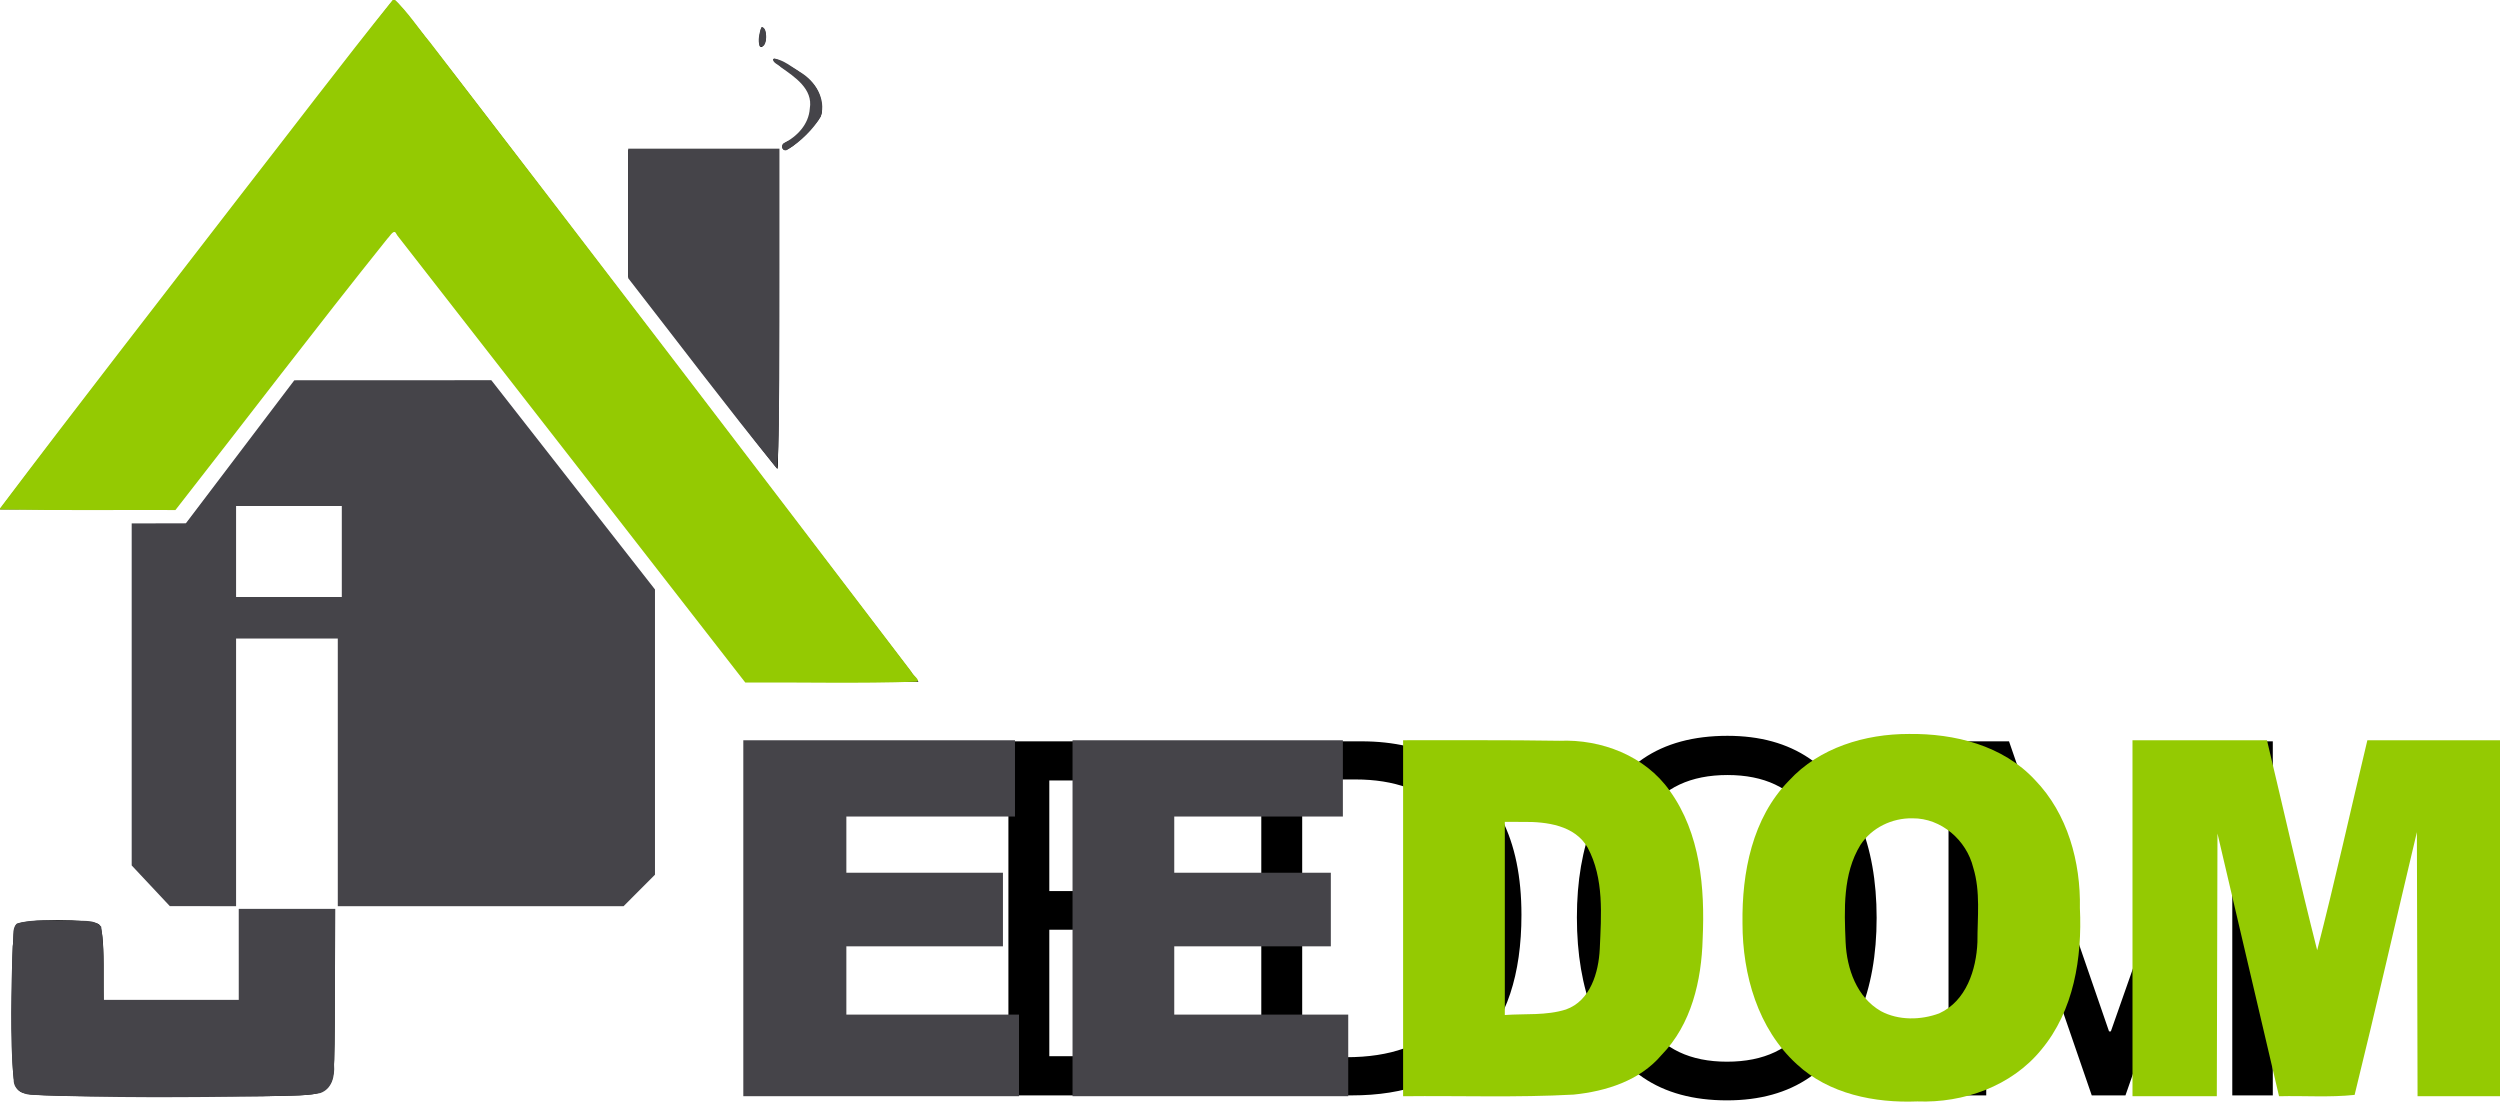
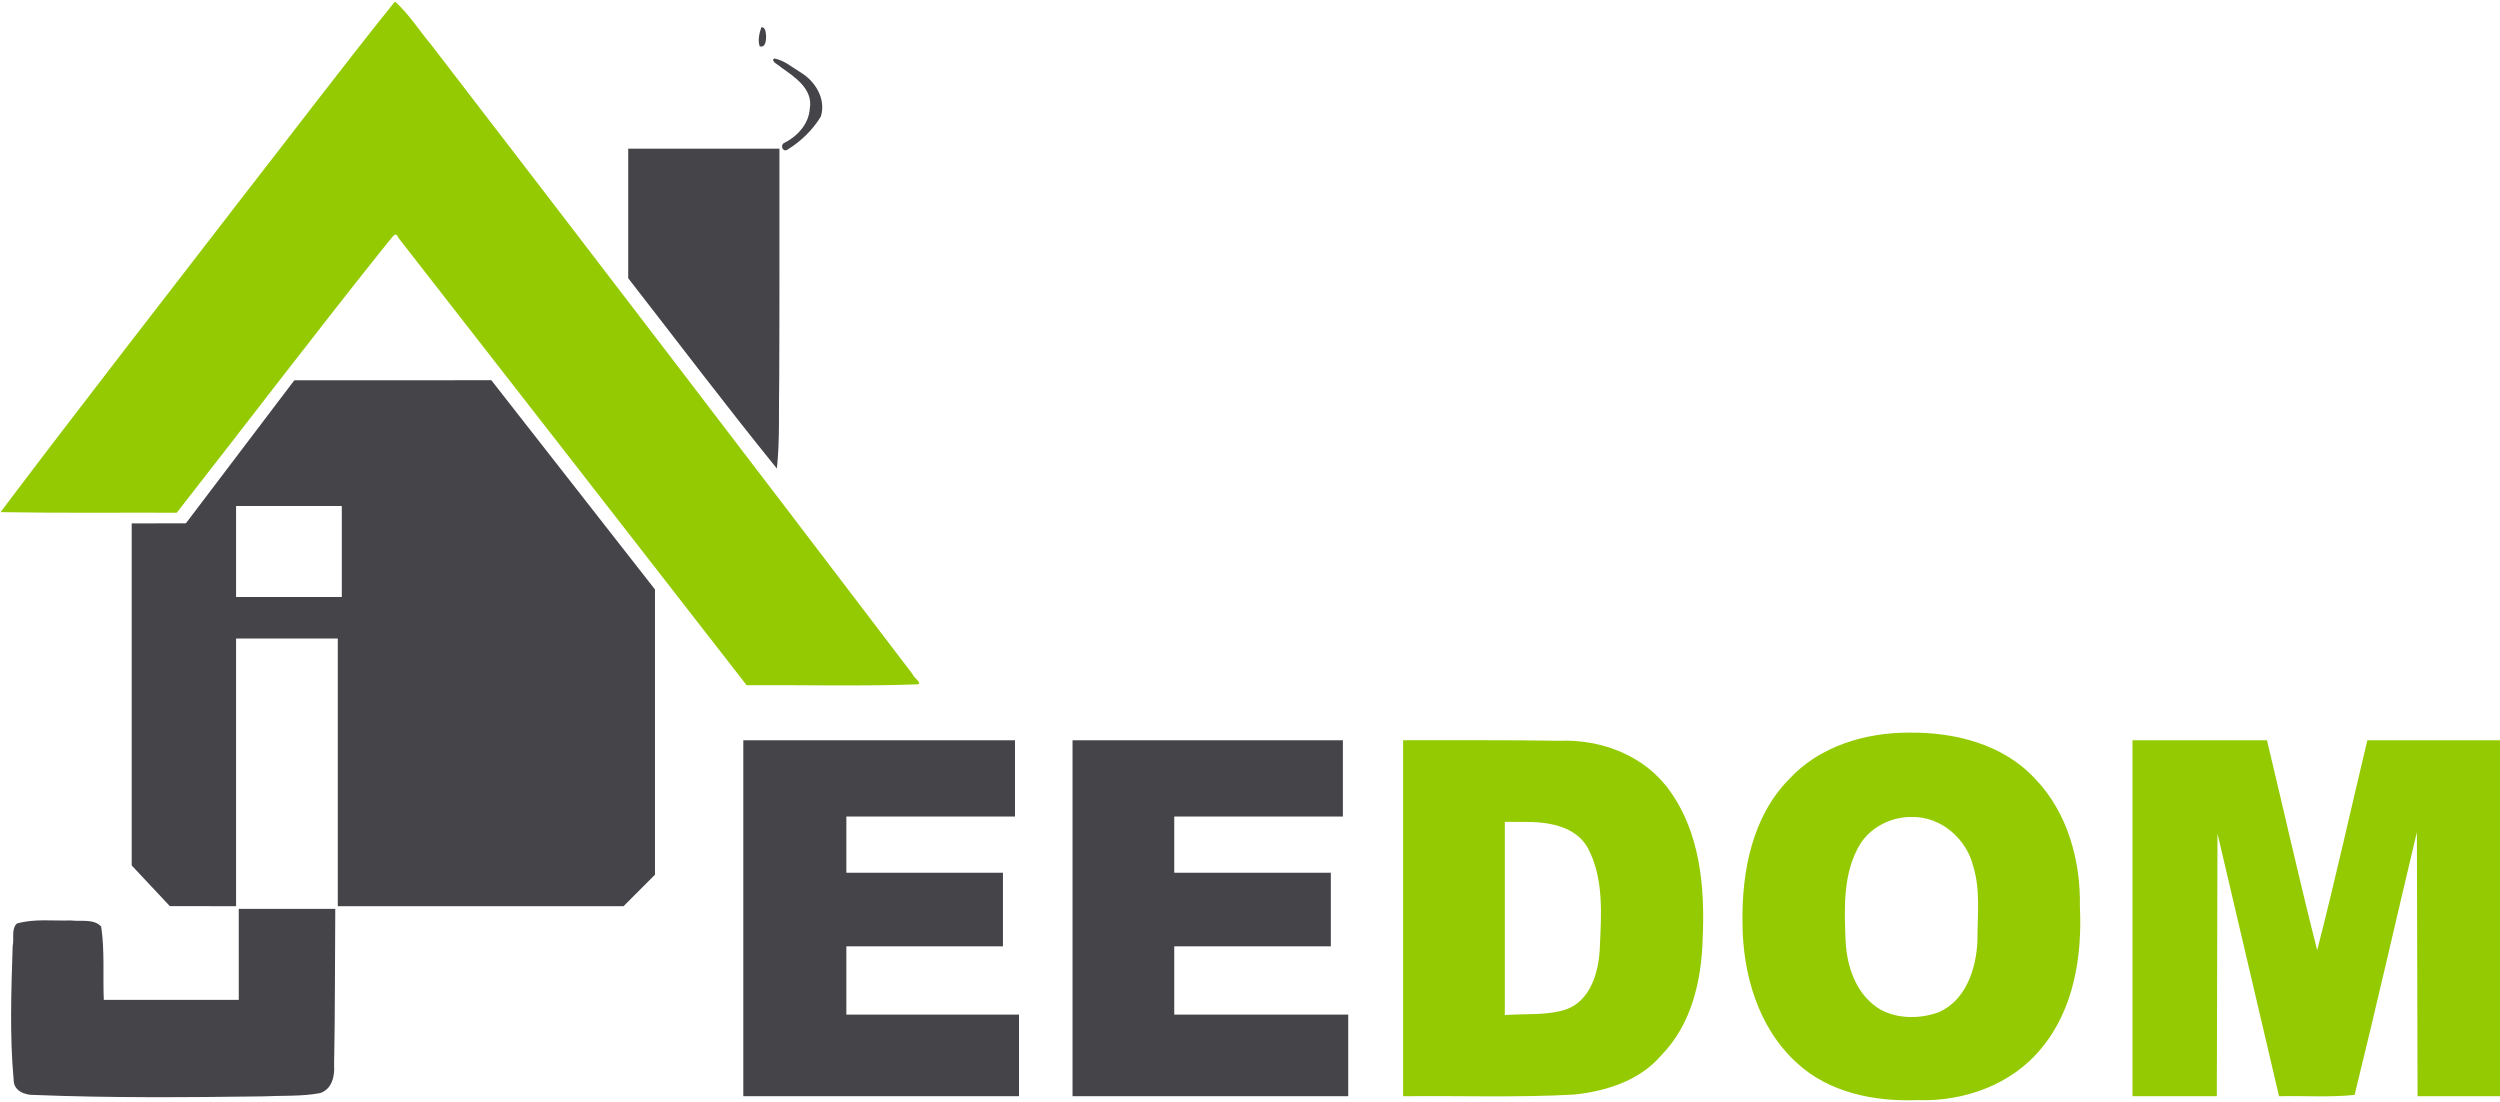
<svg xmlns="http://www.w3.org/2000/svg" width="681.427" height="300.223" id="svg2" version="1.1">
  <defs id="defs4">
    </defs>
  <g id="layer1" transform="translate(-220.3789,-333.7466)">
-     <path style="fill:#000000" d="m 225.271,630.748 c -1.429,-1.579 -1.655,-4.689 -1.655,-22.8 0,-14.978 0.343,-21.314 1.2,-22.171 1.64,-1.64 20.96,-1.64 22.6,0 0.77,0.77 1.2,4.711 1.2,11 l 0,9.8 18.5,0 18.5,0 0,-12.5 0,-12.5 13,0 13,0 0,23.326 c 0,23.089 -0.024,23.348 -2.314,25.5 -2.297,2.158 -2.621,2.174 -42.345,2.174 -37.511,0 -40.135,-0.115 -41.686,-1.829 z m 36.49,-55.611 -5.145,-5.44 0,-46.56 0,-46.56 7.25,-0.002 7.25,-0.002 14.84,-19.498 14.84,-19.498 26.677,0 26.677,0 22.233,28.425 22.233,28.425 0,38.787 0,38.787 -4.208,4.288 -4.208,4.288 -38.792,0 -38.792,0 0,-36.5 0,-36.5 -14,0 -14,0 0,36.5 0,36.5 -8.855,0 -8.855,0 -5.145,-5.44 z m 51.855,-91.06 0,-12.5 -14.5,0 -14.5,0 0,12.5 0,12.5 14.5,0 14.5,0 0,-12.5 z m 62.415,-25.75 c -26.23,-33.688 -47.885,-61.468 -48.121,-61.735 -0.237,-0.267 -1.187,0.484 -2.112,1.669 -0.925,1.185 -14.282,18.372 -29.682,38.194 l -28,36.039 -23.869,0.041 -23.869,0.041 2.832,-3.75 c 16.977,-22.483 103.814,-134.821 104.385,-135.039 0.996,-0.381 0.203,-1.408 130.35,169.039 l 12.79,16.75 -23.506,0 -23.506,0 -47.691,-61.25 z m 35.808,-22.93 -20.223,-26.18 0,-17.32 0,-17.32 20.5,0 20.5,0 0,43.5 c 0,23.925 -0.125,43.5 -0.277,43.5 -0.152,0 -9.377,-11.781 -20.5,-26.18 z m 21.777,-61.753 c 0,-0.513 0.931,-1.228 2.069,-1.589 1.138,-0.361 2.936,-2.079 3.996,-3.817 3.603,-5.909 2.059,-10.919 -4.676,-15.177 -5.609,-3.546 -4.917,-4.57 0.817,-1.209 5.714,3.349 7.765,5.769 8.446,9.969 0.506,3.115 0.088,3.992 -3.871,8.124 -4.193,4.376 -6.781,5.788 -6.781,3.699 z m -6.193,-30.204 c 0.354,-2.409 0.662,-2.777 1.328,-1.586 0.477,0.853 0.594,2.265 0.259,3.137 -1.048,2.73 -2.07,1.731 -1.588,-1.551 z" id="path2892" />
-     <text xml:space="preserve" style="font-size:129.45px;font-style:normal;font-variant:normal;font-weight:normal;font-stretch:normal;fill:#000000;fill-opacity:1;stroke:none;font-family:Arial Black;-inkscape-font-specification:'Arial Black,'" x="432.606" y="605.543" id="text2886" transform="scale(0.957654,1.044218)">
-       <tspan id="tspan2888" x="432.606" y="605.543">EEDOM</tspan>
-     </text>
-     <path style="fill:#94ca02;fill-opacity:1;stroke:none" d="M 107.222,-0.226 C 92.996,17.463 79.274,35.617 65.307,53.535 43.418,81.941 21.372,110.232 -0.22,138.862 15.786,139.155 31.806,138.967 47.818,139.022 67.1,114.377 86.036,89.457 105.603,65.038 c 0.713,-0.633 1.874,-3.06 2.589,-0.996 31.675,40.65 63.345,81.305 94.958,122.004 15.513,-0.112 31.043,0.311 46.545,-0.239 1.606,-0.204 -1.209,-1.982 -1.283,-2.726 C 204.827,125.783 161.113,68.581 117.208,11.527 c -3.259,-3.892 -6.034,-8.295 -9.77,-11.73 -0.069,-0.018 -0.144,-0.052 -0.217,-0.023 z" id="path2899" transform="translate(220.3789,333.7466)" />
+     <path style="fill:#94ca02;fill-opacity:1;stroke:none" d="m 327.966,334.25 c -14.226,17.689 -27.949,35.842 -41.915,53.761 -21.889,28.406 -43.935,56.697 -65.528,85.327 16.007,0.292 32.027,0.105 48.038,0.16 19.282,-24.645 38.218,-49.565 57.785,-73.984 0.713,-0.633 1.874,-3.06 2.589,-0.996 31.675,40.65 63.345,81.305 94.958,122.004 15.513,-0.112 31.043,0.311 46.545,-0.239 1.606,-0.204 -1.209,-1.982 -1.283,-2.726 -43.586,-57.297 -87.3,-114.499 -131.205,-171.553 -3.259,-3.892 -6.034,-8.295 -9.77,-11.73 -0.069,-0.018 -0.144,-0.052 -0.217,-0.023 z" id="path2899" />
    <path style="fill:#454449;fill-opacity:1;stroke:none" d="m 171.232,58.186 c 0,5.882 0,11.765 0,17.647 13.48,17.314 26.704,34.839 40.526,51.88 0.844,-7.964 0.451,-16.109 0.634,-24.145 0.104,-21.013 0.045,-42.027 0.061,-63.04 -13.74,0 -27.481,0 -41.221,0 0,5.886 0,11.772 0,17.658 z" id="path2901" transform="translate(220.3789,333.7466)" />
    <path style="fill:#454449;fill-opacity:1;stroke:none" d="m 210.971,15.928 c -0.936,0.924 1.392,1.769 1.892,2.402 3.732,2.638 8.784,5.899 7.866,11.232 -0.273,4.334 -3.479,7.691 -7.193,9.519 -0.965,0.869 0.062,2.582 1.254,1.607 3.588,-2.203 6.762,-5.336 8.949,-8.926 1.498,-4.824 -1.574,-9.748 -5.7,-12.141 -2.207,-1.37 -4.469,-3.279 -7.068,-3.694 z" id="path2903" transform="translate(220.3789,333.7466)" />
    <path style="fill:#454449;fill-opacity:1;stroke:none" d="m 207.517,7.423 c -0.53,1.545 -1.032,3.616 -0.445,5.198 1.82,0.596 1.872,-2.453 1.664,-3.591 -0.054,-0.682 -0.349,-1.69 -1.22,-1.607 z" id="path2905" transform="translate(220.3789,333.7466)" />
    <path style="fill:#454449;fill-opacity:1;stroke:none" d="m 107.063,103.648 c -8.949,0.004 -17.898,0.008 -26.846,0.011 -9.852,12.99 -19.702,25.982 -29.548,38.976 -4.925,0.005 -9.849,0.017 -14.774,0.034 0,31.076 0,62.151 0,93.227 3.468,3.695 6.934,7.392 10.397,11.092 6.019,-0.002 12.038,0.002 18.057,0.011 0,-24.319 0,-48.639 0,-72.958 9.241,0 18.483,0 27.724,0 0,24.319 0,48.639 0,72.958 25.965,0 51.929,0 77.894,0 2.86,-2.855 5.713,-5.717 8.561,-8.584 0,-25.915 0,-51.831 0,-77.746 -14.87,-19.01 -29.739,-38.021 -44.607,-57.033 -8.953,0.004 -17.905,0.008 -26.858,0.011 z M 78.757,137.927 c 4.803,0 9.606,0 14.409,0 0,8.269 0,16.537 0,24.806 -9.606,0 -19.212,0 -28.818,0 0,-8.269 0,-16.537 0,-24.806 4.803,0 9.606,0 14.409,0 z" id="path2907" transform="translate(220.3789,333.7466)" />
    <path style="fill:#454449;fill-opacity:1;stroke:none" d="m 65.077,260.132 c 0,4.134 0,8.269 0,12.403 -12.262,0 -24.525,0 -36.787,0 -0.276,-6.639 0.274,-13.393 -0.707,-19.961 -2.003,-2.246 -5.592,-1.326 -8.276,-1.688 -4.876,0.168 -9.952,-0.527 -14.683,0.833 -1.617,1.464 -0.718,4.22 -1.173,6.177 -0.384,12.137 -0.834,24.337 0.272,36.446 -0.039,2.938 2.973,4.17 5.493,4.105 20.803,0.836 41.644,0.669 62.46,0.393 5.188,-0.264 10.488,0.065 15.595,-0.896 3.23,-1.089 4.017,-4.652 3.79,-7.66 0.291,-14.183 0.208,-28.371 0.325,-42.556 -8.77,0 -17.54,0 -26.311,0 0,4.134 0,8.269 0,12.403 z" id="path2909" transform="translate(220.3789,333.7466)" />
    <path style="fill:#454449;fill-opacity:1;stroke:none" d="m 202.604,250.283 c 0,16.172 0,32.345 0,48.517 25.049,0 50.098,0 75.147,0 0,-7.417 0,-14.835 0,-22.252 -15.686,0 -31.372,0 -47.058,0 0,-6.201 0,-12.403 0,-18.604 14.227,0 28.454,0 42.681,0 0,-6.688 0,-13.376 0,-20.063 -14.227,0 -28.454,0 -42.681,0 0,-5.107 0,-10.214 0,-15.321 15.321,0 30.642,0 45.964,0 0,-6.931 0,-13.862 0,-20.793 -24.684,0 -49.368,0 -74.053,0 0,16.172 0,32.345 0,48.517 z" id="path2911" transform="translate(220.3789,333.7466)" />
    <path style="fill:#454449;fill-opacity:1;stroke:none" d="m 292.342,250.283 c 0,16.172 0,32.345 0,48.517 25.049,0 50.098,0 75.147,0 0,-7.417 0,-14.835 0,-22.252 -15.808,0 -31.615,0 -47.423,0 0,-6.201 0,-12.403 0,-18.604 14.227,0 28.454,0 42.681,0 0,-6.688 0,-13.376 0,-20.063 -14.227,0 -28.454,0 -42.681,0 0,-5.107 0,-10.214 0,-15.321 15.321,0 30.642,0 45.964,0 0,-6.931 0,-13.862 0,-20.793 -24.563,0 -49.125,0 -73.688,0 0,16.172 0,32.345 0,48.517 z" id="path2913" transform="translate(220.3789,333.7466)" />
-     <path style="fill:#94ca02;fill-opacity:1;stroke:none" d="m 382.445,250.283 c 0,16.172 0,32.345 0,48.517 15.493,-0.171 31.01,0.399 46.486,-0.445 8.827,-0.899 18.021,-3.783 23.941,-10.775 8.18,-8.348 10.914,-20.326 11.223,-31.665 0.639,-13.855 -0.611,-28.779 -8.976,-40.378 -6.707,-9.524 -18.655,-14.097 -30.05,-13.625 -14.206,-0.239 -28.416,-0.113 -42.624,-0.146 0,16.172 0,32.345 0,48.517 z m 32.74,-26.254 c 6.354,-0.081 14.105,0.92 17.567,7.022 4.512,8.406 3.697,18.376 3.298,27.585 -0.315,6.421 -2.536,14.145 -9.226,16.521 -5.358,1.697 -11.114,1.104 -16.655,1.505 0,-17.548 0,-35.096 0,-52.644 1.672,0.004 3.344,0.008 5.016,0.011 z" id="path2915" transform="translate(220.3789,333.7466)" />
-     <path style="fill:#94ca02;fill-opacity:1;stroke:none" d="m 520.302,200.056 c -11.939,-0.016 -24.403,3.718 -32.671,12.714 -10.029,10.182 -12.866,25.097 -12.679,38.904 0.007,13.982 4.188,28.745 14.81,38.406 8.768,8.132 21.233,10.608 32.854,10.137 12.565,0.477 25.681,-4.155 33.769,-14.079 8.896,-10.636 11.176,-25.122 10.534,-38.591 0.238,-12.582 -3.324,-25.735 -12.247,-34.954 -8.734,-9.43 -21.916,-12.691 -34.37,-12.537 z m 0.992,22.993 c 7.834,-0.071 14.725,5.963 16.552,13.44 2.02,6.561 1.127,13.547 1.143,20.302 -0.304,7.518 -3.058,16.081 -10.422,19.426 -5.017,1.865 -11.074,1.969 -15.88,-0.604 -6.592,-3.771 -9.3,-11.56 -9.627,-18.786 -0.373,-8.897 -0.795,-18.634 4.041,-26.517 3.053,-4.702 8.641,-7.377 14.193,-7.262 z" id="path2917" transform="translate(220.3789,333.7466)" />
+     <path style="fill:#94ca02;fill-opacity:1;stroke:none" d="m 602.824,584.03 c 0,16.172 0,32.345 0,48.517 15.493,-0.171 31.01,0.399 46.486,-0.445 8.827,-0.899 18.021,-3.783 23.941,-10.775 8.18,-8.348 10.914,-20.326 11.223,-31.665 0.639,-13.855 -0.611,-28.779 -8.976,-40.378 -6.707,-9.524 -18.655,-14.097 -30.05,-13.625 -14.206,-0.239 -28.416,-0.113 -42.624,-0.146 0,16.172 0,32.345 0,48.517 z m 32.74,-26.254 c 6.354,-0.081 14.105,0.92 17.567,7.022 4.512,8.406 3.697,18.376 3.298,27.585 -0.315,6.421 -2.536,14.145 -9.226,16.521 -5.358,1.697 -11.114,1.104 -16.655,1.505 0,-17.548 0,-35.096 0,-52.644 1.672,0.004 3.344,0.008 5.016,0.011 z" id="path2915" />
+     <path style="fill:#94ca02;fill-opacity:1;stroke:none" d="m 740.681,533.438 c -11.939,-0.016 -24.403,3.718 -32.671,12.714 -10.029,10.182 -12.866,25.097 -12.679,38.904 0.007,13.982 4.188,28.745 14.81,38.406 8.768,8.132 21.233,10.608 32.854,10.137 12.565,0.477 25.681,-4.155 33.769,-14.079 8.896,-10.636 11.176,-25.122 10.534,-38.591 0.238,-12.582 -3.324,-25.735 -12.247,-34.954 -8.734,-9.43 -21.916,-12.691 -34.37,-12.537 z m 0.992,22.993 c 7.834,-0.071 14.725,5.963 16.552,13.44 2.02,6.561 1.127,13.547 1.143,20.302 -0.304,7.518 -3.058,16.081 -10.422,19.426 -5.017,1.865 -11.074,1.969 -15.88,-0.604 -6.592,-3.771 -9.3,-11.56 -9.627,-18.786 -0.373,-8.897 -0.795,-18.634 4.041,-26.517 3.053,-4.702 8.641,-7.377 14.193,-7.262 z" id="path2917" />
    <path style="fill:#94ca02;fill-opacity:1;stroke:none" d="m 581.256,250.283 c 0,16.172 0,32.345 0,48.517 7.661,0 15.321,0 22.982,0 0.061,-23.867 0.122,-47.734 0.182,-71.602 5.595,23.867 11.188,47.734 16.78,71.602 6.857,-0.171 13.787,0.365 20.599,-0.365 5.862,-23.773 11.296,-47.763 16.974,-71.624 0.061,23.996 0.122,47.993 0.182,71.989 7.539,0 15.078,0 22.617,0 0,-32.345 0,-64.69 0,-97.034 -12.099,0 -24.198,0 -36.297,0 -4.556,19.055 -8.823,38.375 -13.68,57.238 -4.826,-19.01 -9.118,-38.152 -13.68,-57.227 -12.22,-0.01 -24.441,-0.014 -36.661,-0.011 0,16.172 0,32.345 0,48.517 z" id="path2919" transform="translate(220.3789,333.7466)" />
  </g>
</svg>
